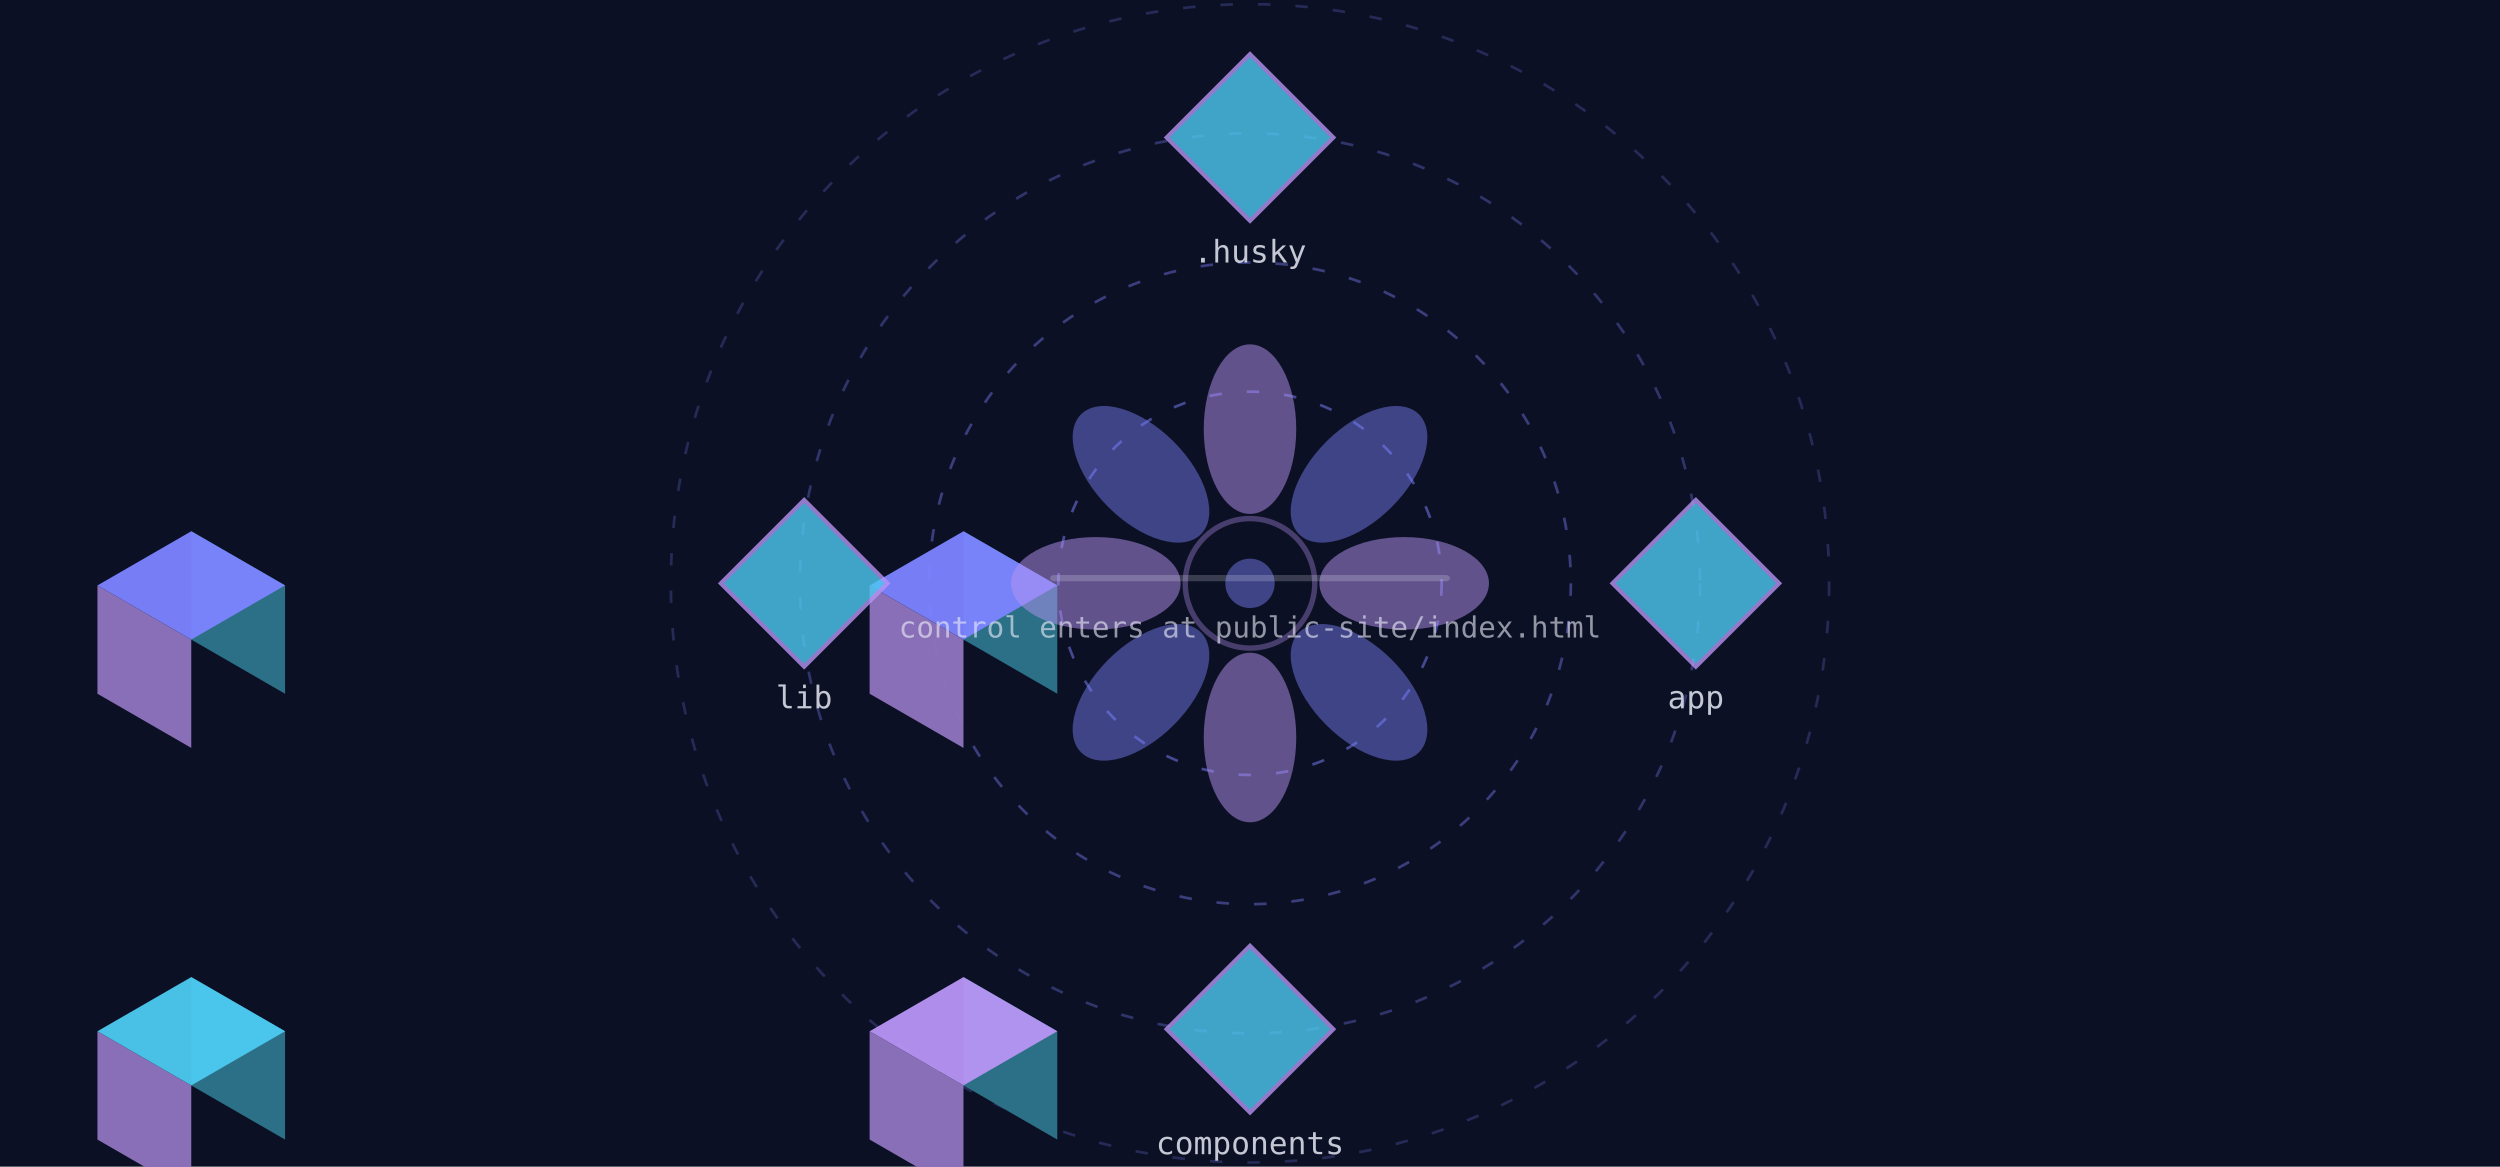
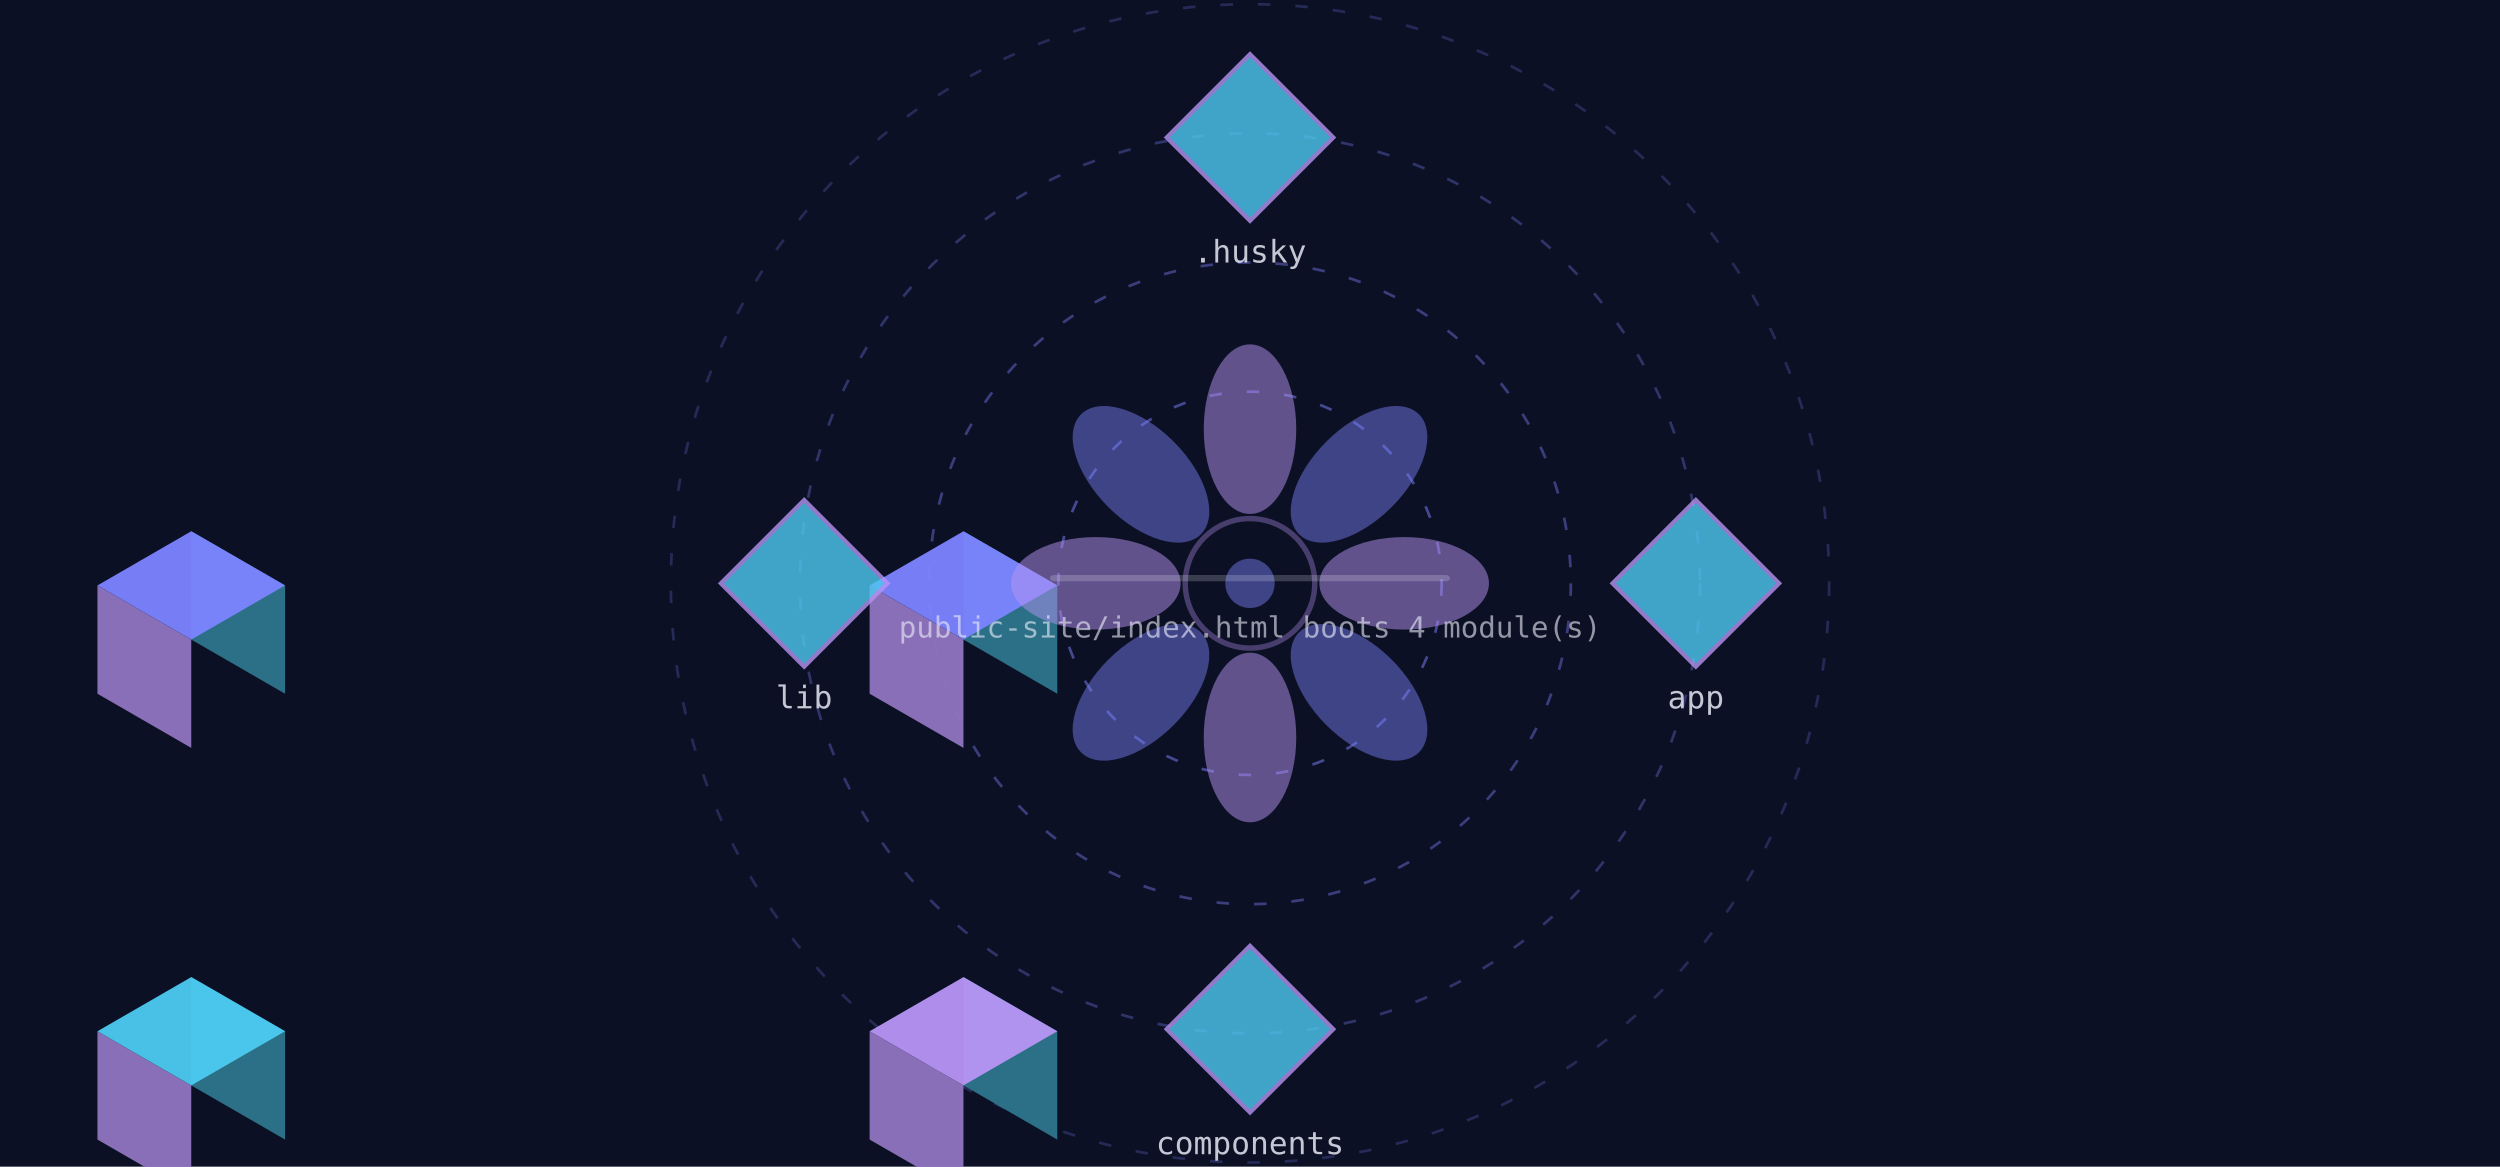
<svg xmlns="http://www.w3.org/2000/svg" viewBox="0 0 1200 560" width="1200" height="560" role="img" aria-label="oddbotix workflow">
  <rect width="1200" height="560" fill="#0c1024" />
  <defs>
    <linearGradient id="gk" x1="0" y1="0" x2="1" y2="1">
      <stop offset="0%" stop-color="#7c83ff" />
      <stop offset="100%" stop-color="#b794f4" />
    </linearGradient>
  </defs>
  <circle cx="600.00" cy="280.00" r="92.00" fill="none" stroke="rgba(124,131,255,0.500)" stroke-width="1.30" opacity="1.00" stroke-dasharray="6 12" />
  <g>
    <circle cx="600.00" cy="280.00" r="92.00" fill="none" stroke="#4cc9f0" stroke-width="2.60" opacity="0.00" />
    <animate attributeName="opacity" values="0;0.85;0" dur="17.4s" begin="0.0s" repeatCount="indefinite" />
  </g>
  <circle cx="600.00" cy="280.00" r="154.00" fill="none" stroke="rgba(124,131,255,0.410)" stroke-width="1.30" opacity="1.00" stroke-dasharray="6 12" />
  <g>
    <circle cx="600.00" cy="280.00" r="154.00" fill="none" stroke="#4cc9f0" stroke-width="2.60" opacity="0.00" />
    <animate attributeName="opacity" values="0;0.85;0" dur="17.4s" begin="0.6s" repeatCount="indefinite" />
  </g>
  <circle cx="600.00" cy="280.00" r="216.00" fill="none" stroke="rgba(124,131,255,0.320)" stroke-width="1.30" opacity="1.00" stroke-dasharray="6 12" />
  <g>
    <circle cx="600.00" cy="280.00" r="216.00" fill="none" stroke="#4cc9f0" stroke-width="2.60" opacity="0.00" />
    <animate attributeName="opacity" values="0;0.85;0" dur="17.4s" begin="1.2s" repeatCount="indefinite" />
  </g>
  <circle cx="600.00" cy="280.00" r="278.00" fill="none" stroke="rgba(124,131,255,0.230)" stroke-width="1.30" opacity="1.00" stroke-dasharray="6 12" />
  <g>
    <circle cx="600.00" cy="280.00" r="278.00" fill="none" stroke="#4cc9f0" stroke-width="2.60" opacity="0.00" />
    <animate attributeName="opacity" values="0;0.85;0" dur="17.4s" begin="1.8s" repeatCount="indefinite" />
  </g>
  <polygon points="462.46,307.00 507.49,333.00 507.49,281.00 462.46,255.00" fill="#2c758b" opacity="0.95" />
  <polygon points="417.42,333.00 462.46,359.00 462.46,307.00 417.42,281.00" fill="#8f73be" opacity="0.95" />
  <polygon points="462.46,255.00 507.49,281.00 462.46,307.00 417.42,281.00" fill="#7c83ff" opacity="0.95" />
  <text x="600" y="126" font-family="ui-monospace,Menlo,monospace" font-size="15" fill="rgba(238,240,251,0.820)" text-anchor="middle">.husky</text>
  <g>
    <polygon points="600.00,26.00 640.00,66.00 600.00,106.00 560.00,66.00" fill="#4cc9f0" opacity="0.80" stroke="#b794f4" stroke-width="2" />
    <animate attributeName="opacity" values="0.25;1.0;0.25" dur="17.4s" begin="0.0s" repeatCount="indefinite" />
  </g>
  <polygon points="462.46,521.00 507.49,547.00 507.49,495.00 462.46,469.00" fill="#2c758b" opacity="0.95" />
  <polygon points="417.42,547.00 462.46,573.00 462.46,521.00 417.42,495.00" fill="#8f73be" opacity="0.95" />
  <polygon points="462.46,469.00 507.49,495.00 462.46,521.00 417.42,495.00" fill="#b794f4" opacity="0.95" />
  <text x="814" y="340" font-family="ui-monospace,Menlo,monospace" font-size="15" fill="rgba(238,240,251,0.820)" text-anchor="middle">app</text>
  <g>
    <polygon points="814.00,240.00 854.00,280.00 814.00,320.00 774.00,280.00" fill="#4cc9f0" opacity="0.80" stroke="#b794f4" stroke-width="2" />
    <animate attributeName="opacity" values="0.25;1.0;0.25" dur="17.4s" begin="4.35s" repeatCount="indefinite" />
  </g>
  <polygon points="91.80,521.00 136.83,547.00 136.83,495.00 91.80,469.00" fill="#2c758b" opacity="0.95" />
  <polygon points="46.77,547.00 91.80,573.00 91.80,521.00 46.77,495.00" fill="#8f73be" opacity="0.95" />
  <polygon points="91.80,469.00 136.83,495.00 91.80,521.00 46.77,495.00" fill="#4cc9f0" opacity="0.95" />
  <text x="600" y="554" font-family="ui-monospace,Menlo,monospace" font-size="15" fill="rgba(238,240,251,0.820)" text-anchor="middle">components</text>
  <g>
    <polygon points="600.00,454.00 640.00,494.00 600.00,534.00 560.00,494.00" fill="#4cc9f0" opacity="0.80" stroke="#b794f4" stroke-width="2" />
    <animate attributeName="opacity" values="0.25;1.0;0.25" dur="17.4s" begin="8.7s" repeatCount="indefinite" />
  </g>
  <polygon points="91.80,307.00 136.83,333.00 136.83,281.00 91.80,255.00" fill="#2c758b" opacity="0.95" />
  <polygon points="46.77,333.00 91.80,359.00 91.80,307.00 46.77,281.00" fill="#8f73be" opacity="0.95" />
  <polygon points="91.80,255.00 136.83,281.00 91.80,307.00 46.77,281.00" fill="#7c83ff" opacity="0.95" />
  <text x="386" y="340" font-family="ui-monospace,Menlo,monospace" font-size="15" fill="rgba(238,240,251,0.820)" text-anchor="middle">lib</text>
  <g>
    <polygon points="386.00,240.00 426.00,280.00 386.00,320.00 346.00,280.00" fill="#4cc9f0" opacity="0.80" stroke="#b794f4" stroke-width="2" />
    <animate attributeName="opacity" values="0.25;1.0;0.25" dur="17.4s" begin="13.05s" repeatCount="indefinite" />
  </g>
  <ellipse cx="600.00" cy="206.00" rx="22.20" ry="40.70" fill="rgba(183,148,244,0.500)" opacity="1.00" transform="rotate(0.0 600.00 206.00)" />
  <ellipse cx="652.33" cy="227.67" rx="22.20" ry="40.70" fill="rgba(124,131,255,0.450)" opacity="1.00" transform="rotate(45.0 652.33 227.67)" />
  <ellipse cx="674.00" cy="280.00" rx="22.20" ry="40.70" fill="rgba(183,148,244,0.500)" opacity="1.00" transform="rotate(90.0 674.00 280.00)" />
  <ellipse cx="652.33" cy="332.33" rx="22.20" ry="40.70" fill="rgba(124,131,255,0.450)" opacity="1.00" transform="rotate(135.0 652.33 332.33)" />
  <ellipse cx="600.00" cy="354.00" rx="22.20" ry="40.70" fill="rgba(183,148,244,0.500)" opacity="1.00" transform="rotate(180.0 600.00 354.00)" />
  <ellipse cx="547.67" cy="332.33" rx="22.20" ry="40.70" fill="rgba(124,131,255,0.450)" opacity="1.00" transform="rotate(225.0 547.67 332.33)" />
  <ellipse cx="526.00" cy="280.00" rx="22.20" ry="40.70" fill="rgba(183,148,244,0.500)" opacity="1.00" transform="rotate(270.0 526.00 280.00)" />
  <ellipse cx="547.67" cy="227.67" rx="22.20" ry="40.70" fill="rgba(124,131,255,0.450)" opacity="1.00" transform="rotate(315.0 547.67 227.67)" />
  <circle cx="600.00" cy="280.00" r="31.08" fill="none" stroke="rgba(183,148,244,0.500)" stroke-width="2.59" opacity="0.70" />
  <circle cx="600.00" cy="280.00" r="11.84" fill="rgba(124,131,255,0.450)" opacity="1.00" />
  <rect x="504.00" y="276.00" width="192.00" height="3.00" rx="2.00" fill="rgba(238,240,251,0.200)" opacity="1.00" />
-   <text x="600" y="306" font-family="ui-monospace,Menlo,monospace" font-size="14" fill="rgba(238,240,251,0.600)" text-anchor="middle">control enters at public-site/index.html</text>
+   <text x="600" y="306" font-family="ui-monospace,Menlo,monospace" font-size="14" fill="rgba(238,240,251,0.600)" text-anchor="middle">public-site/index.html boots 4 module(s)</text>
</svg>
